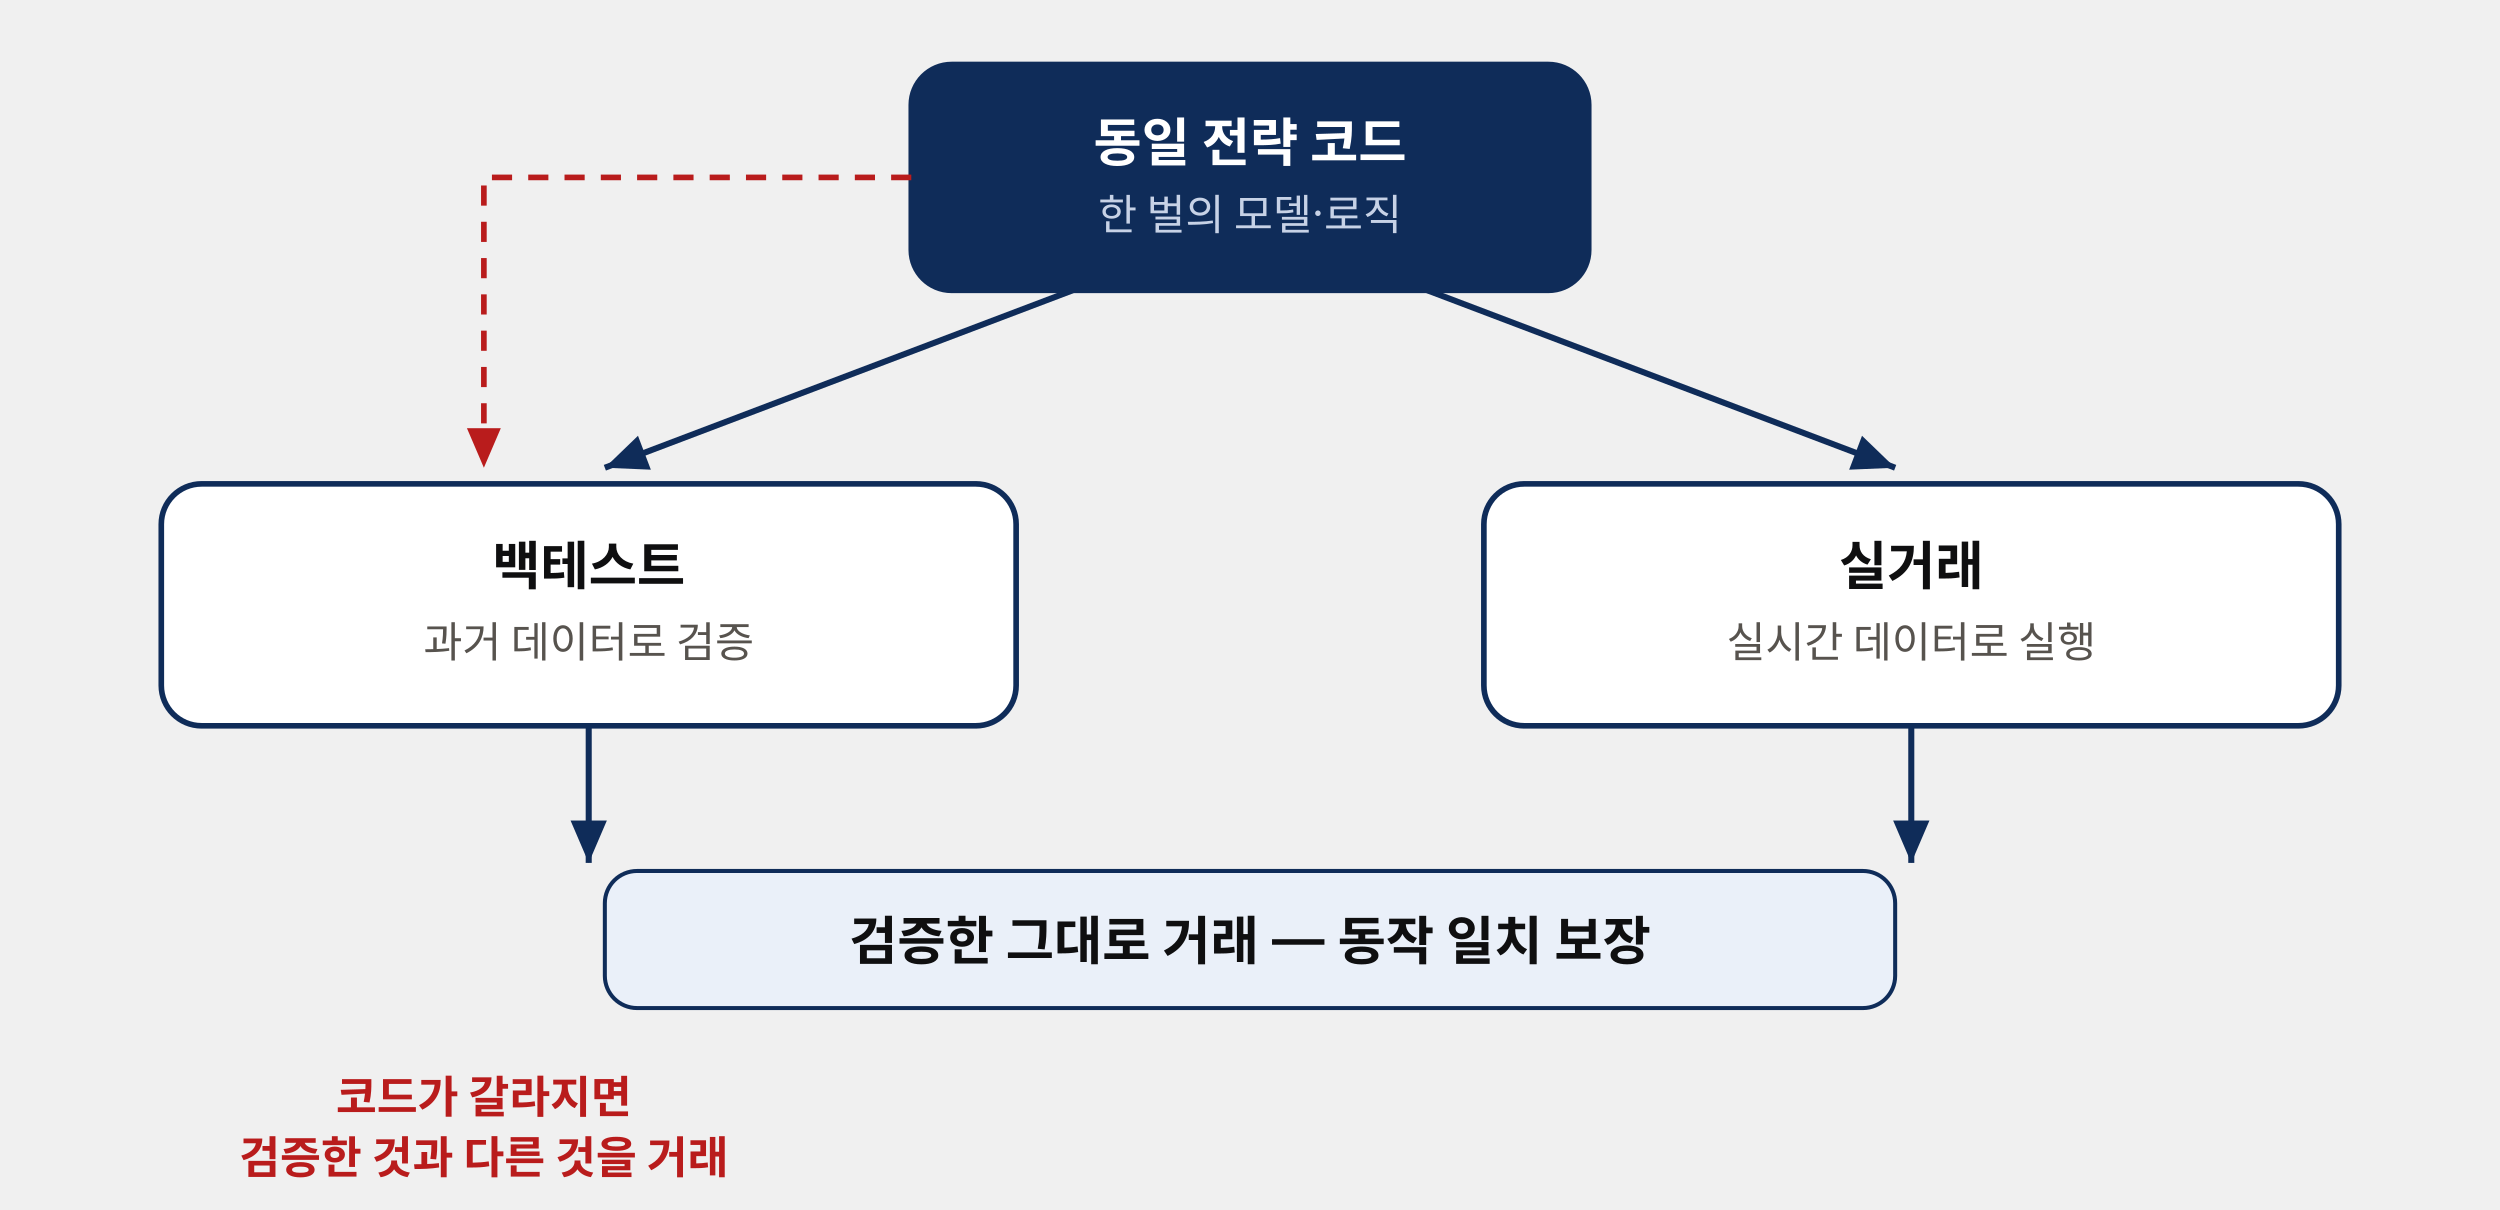
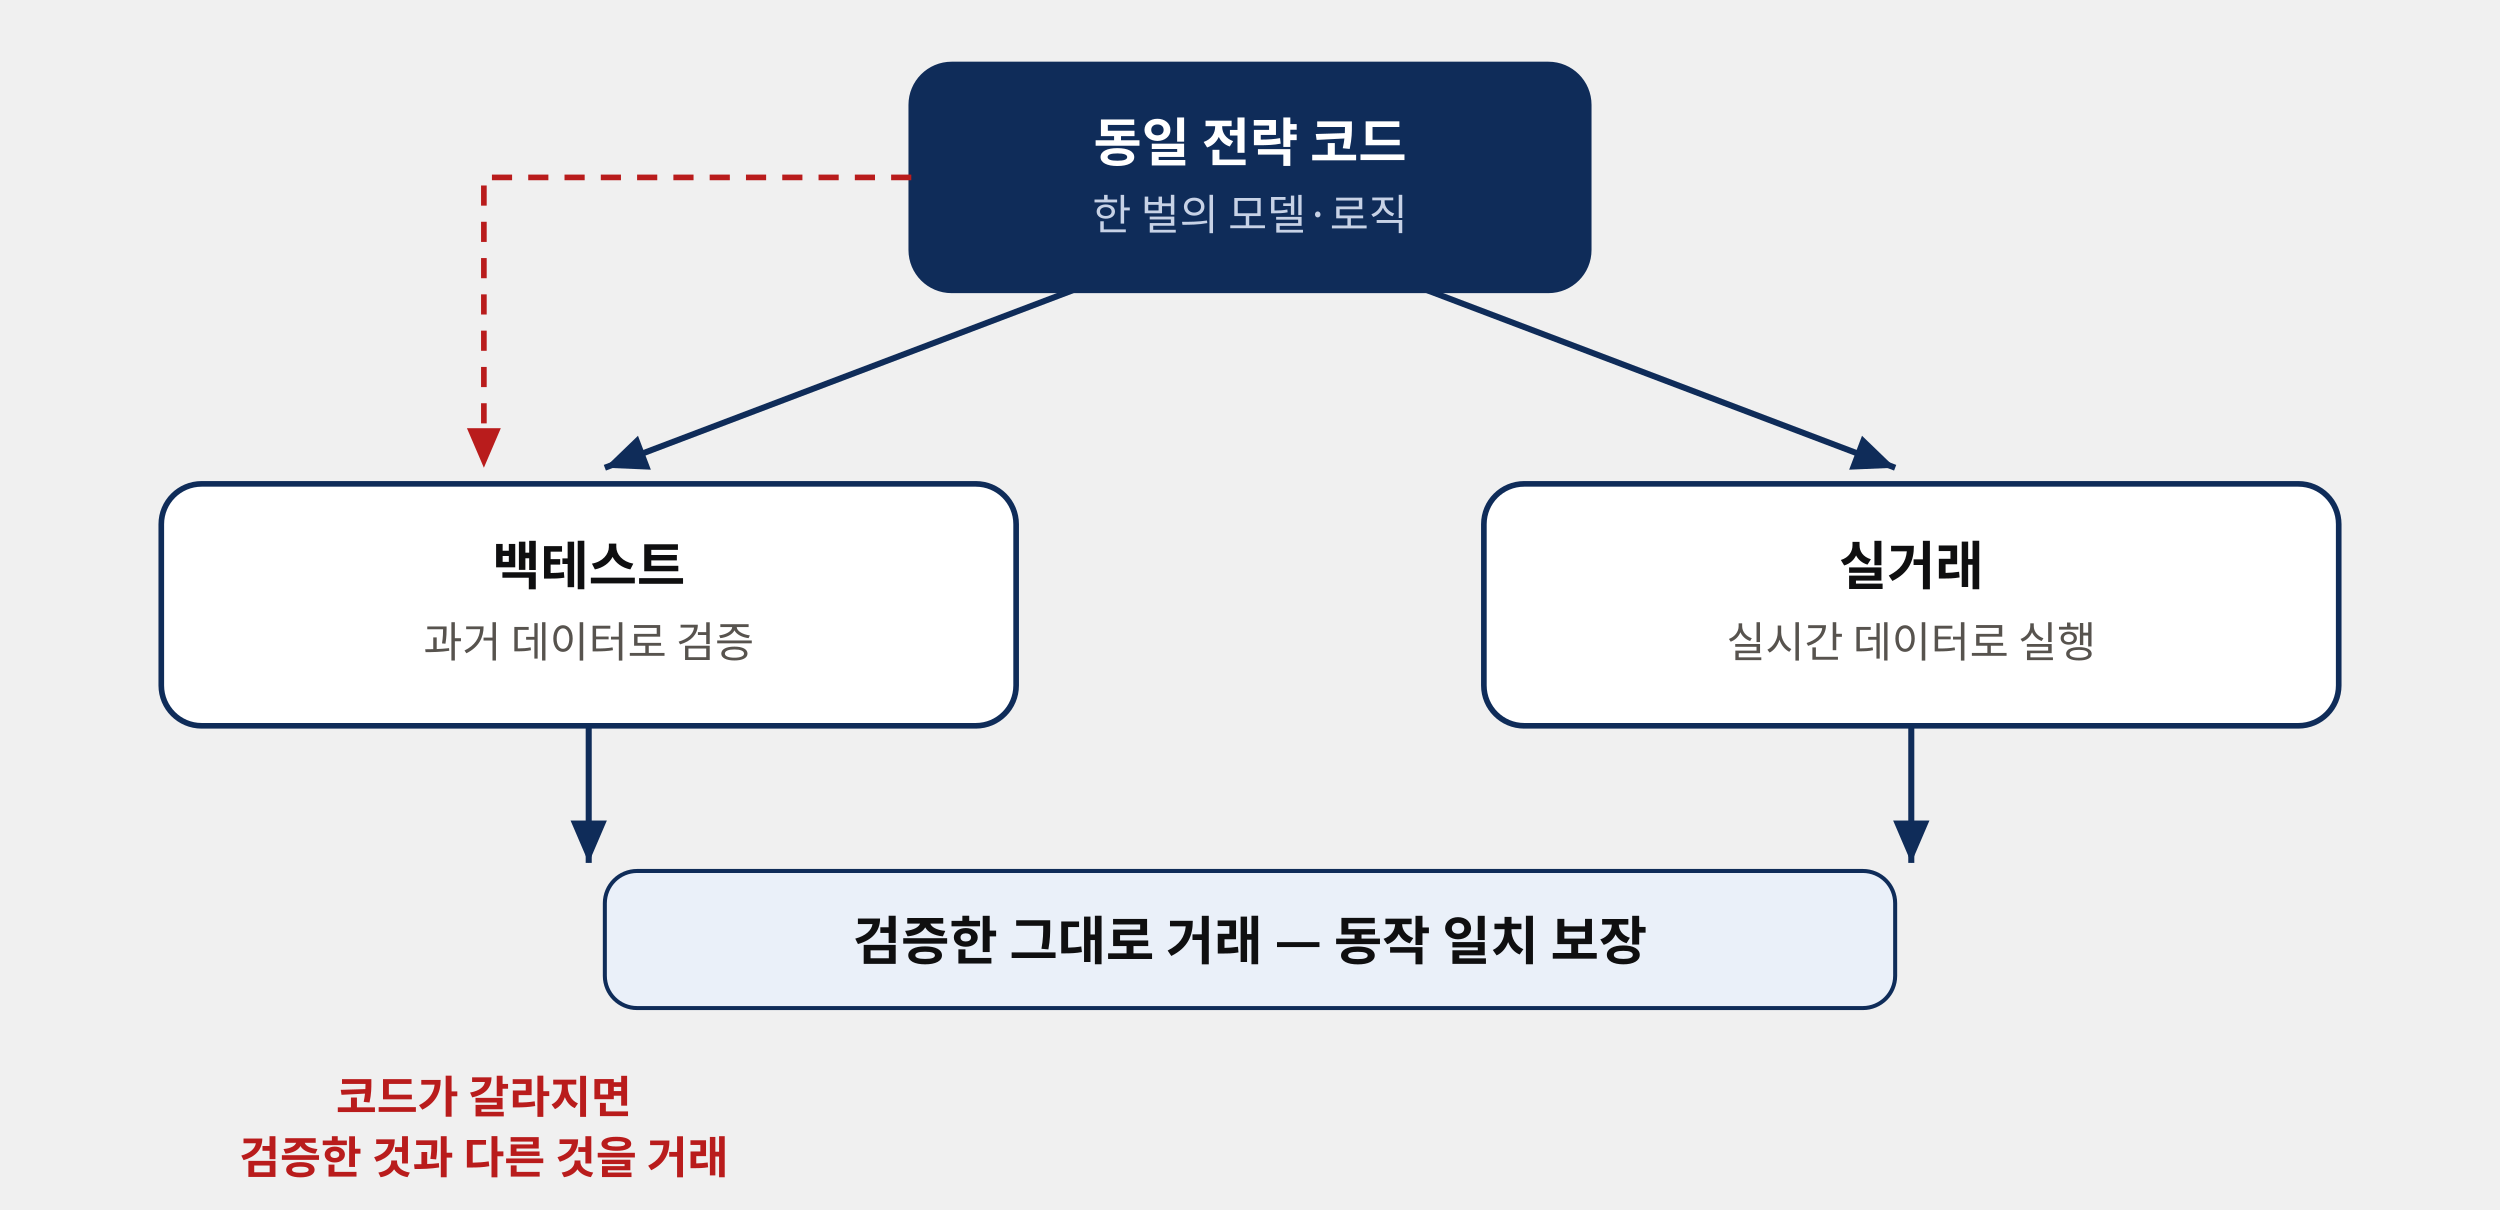
- <svg xmlns="http://www.w3.org/2000/svg" viewBox="0 0 620 300" font-family="Inter, Noto Sans KR, -apple-system, BlinkMacSystemFont, sans-serif" role="img">
+ <svg xmlns="http://www.w3.org/2000/svg" viewBox="0 0 620 300" font-family="Noto Sans CJK KR, Apple SD Gothic Neo, Malgun Gothic, Noto Sans KR, NanumGothic, Inter, system-ui, sans-serif" role="img">
  <defs>
    <marker id="ah2" markerWidth="9" markerHeight="9" refX="7" refY="3" orient="auto">
      <path d="M0,0 L7,3 L0,6 Z" fill="#0F2C59" />
    </marker>
    <marker id="ahr" markerWidth="9" markerHeight="9" refX="7" refY="3" orient="auto">
      <path d="M0,0 L7,3 L0,6 Z" fill="#B91C1C" />
    </marker>
    <style>
      .box{fill:#fff;stroke:#0F2C59;stroke-width:1.4}
      .key{fill:#0F2C59;stroke:#0F2C59}
      .t{fill:#0F0F10;font-size:13px;font-weight:600;text-anchor:middle}
      .tk{fill:#fff}.s{fill:#57534E;font-size:10.5px;text-anchor:middle}.sk{fill:#C7D2E6}
      .a{stroke:#0F2C59;stroke-width:1.5;fill:none;marker-end:url(#ah2)}
      .bad{stroke:#B91C1C;stroke-width:1.4;fill:none;stroke-dasharray:5 4;marker-end:url(#ahr)}
      .warn{fill:#B91C1C;font-size:11px;text-anchor:middle;font-weight:600}
    </style>
  </defs>
  <rect class="box key" x="226" y="16" width="168" height="56" rx="10" />
  <text class="t tk" x="310" y="40">동일 전략 코드</text>
  <text class="s sk" x="310" y="57">한 벌의 모델·로직</text>
  <path class="a" d="M266,72 L150,116" />
  <path class="a" d="M354,72 L470,116" />
  <rect class="box" x="40" y="120" width="212" height="60" rx="10" />
  <text class="t" x="146" y="145">백테스트</text>
  <text class="s" x="146" y="163">과거 데이터로 검증</text>
  <rect class="box" x="368" y="120" width="212" height="60" rx="10" />
  <text class="t" x="474" y="145">실거래</text>
  <text class="s" x="474" y="163">실시간 데이터로 실행</text>
  <path class="a" d="M146,180 V214" />
  <path class="a" d="M474,180 V214" />
  <rect x="150" y="216" width="320" height="34" rx="8" fill="#EAF0F9" stroke="#0F2C59" stroke-width="1" />
  <text class="t" x="310" y="238" font-size="12">검증한 그대로 거래 — 동작 일치 보장</text>
  <path class="bad" d="M226,44 H120 V116" />
  <text class="warn" x="120" y="276">코드가 갈라지면</text>
  <text class="warn" x="120" y="291">검증한 것과 다른 것을 거래</text>
</svg>
